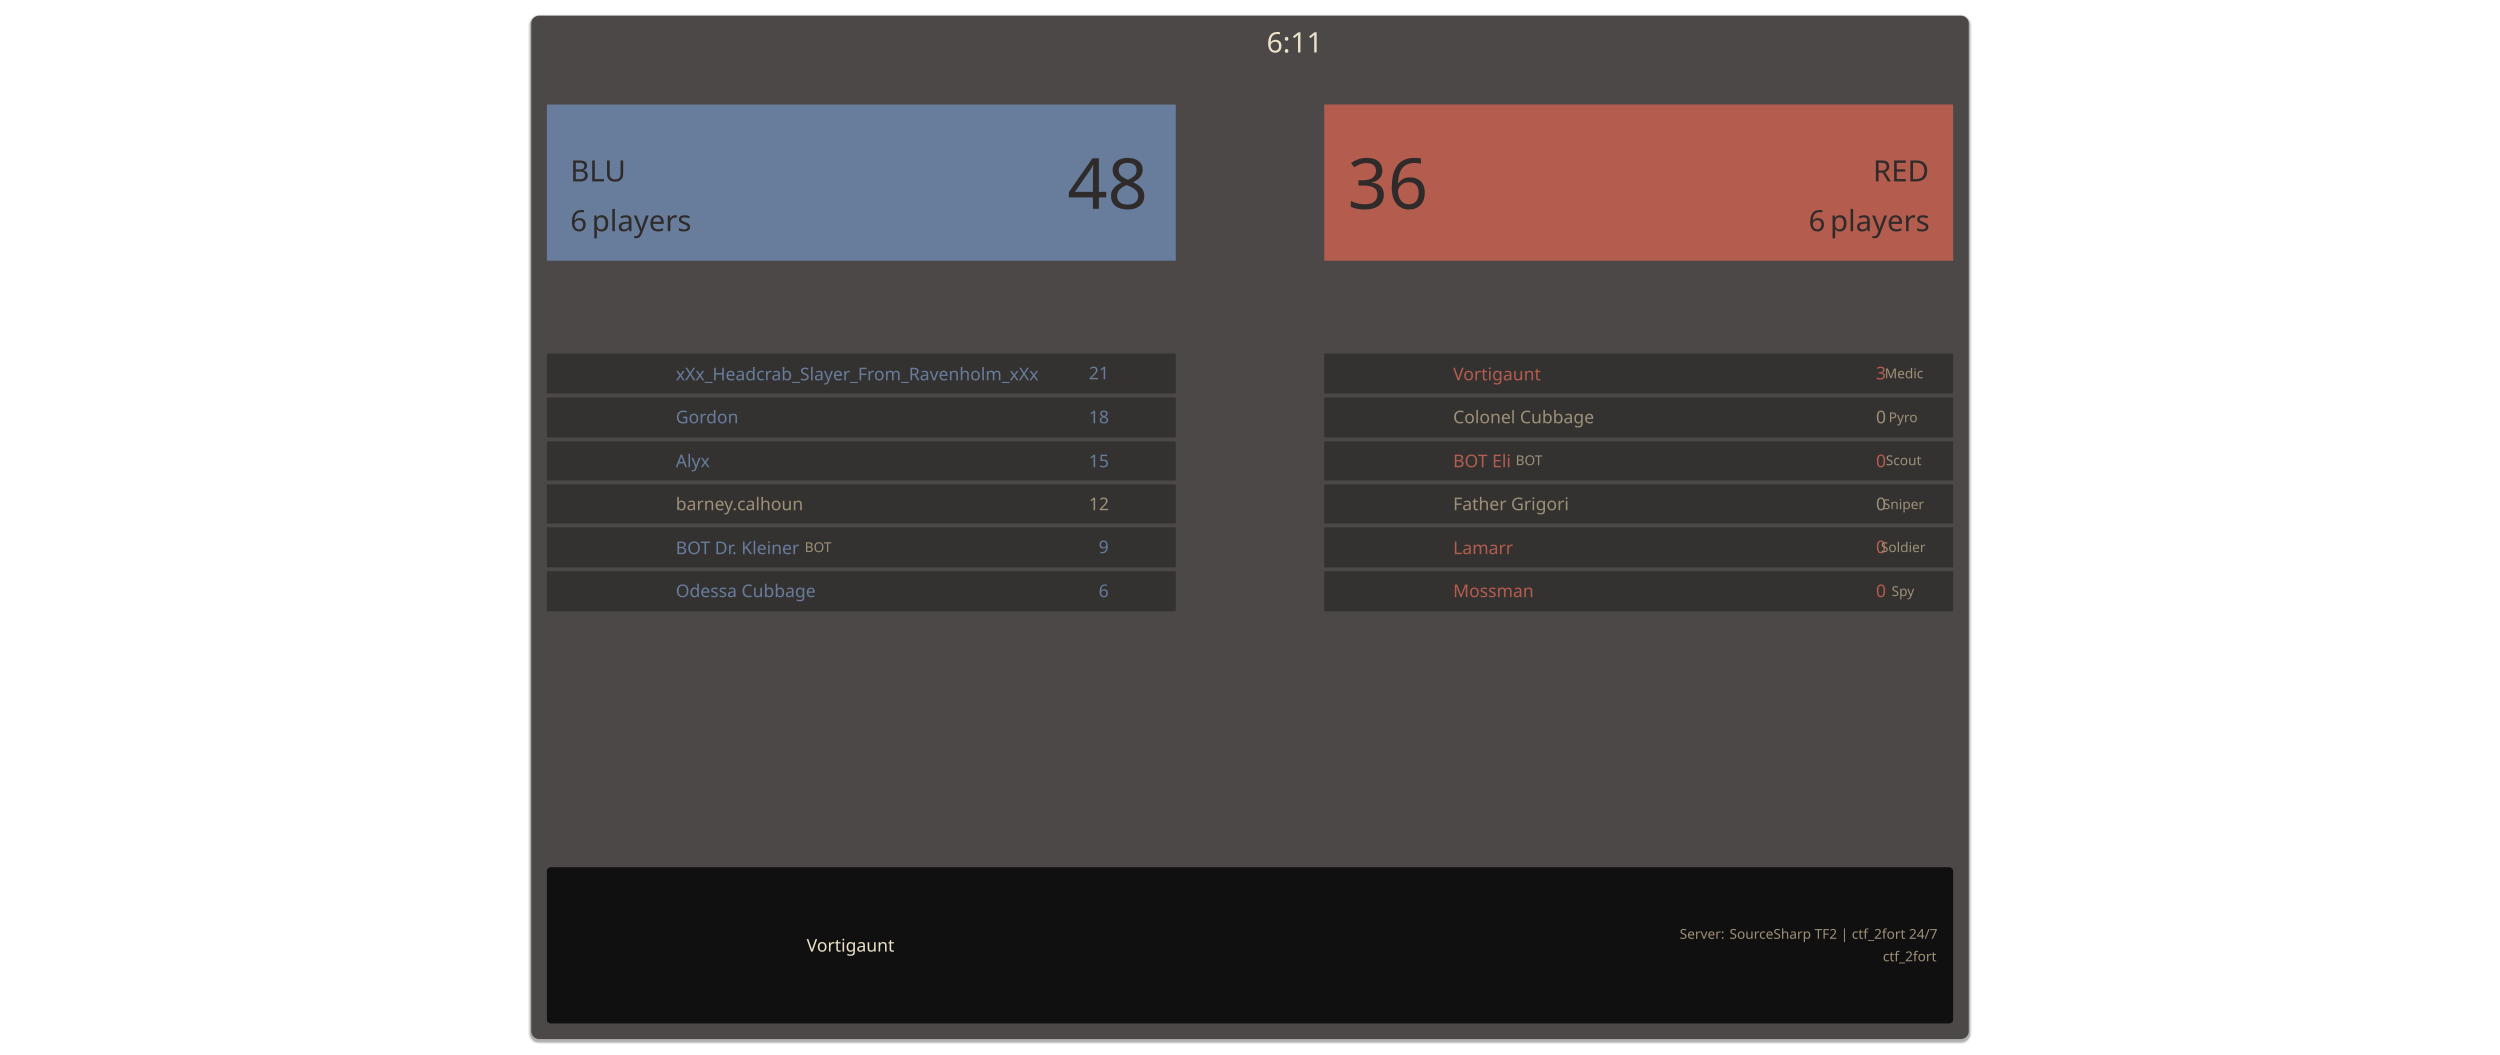
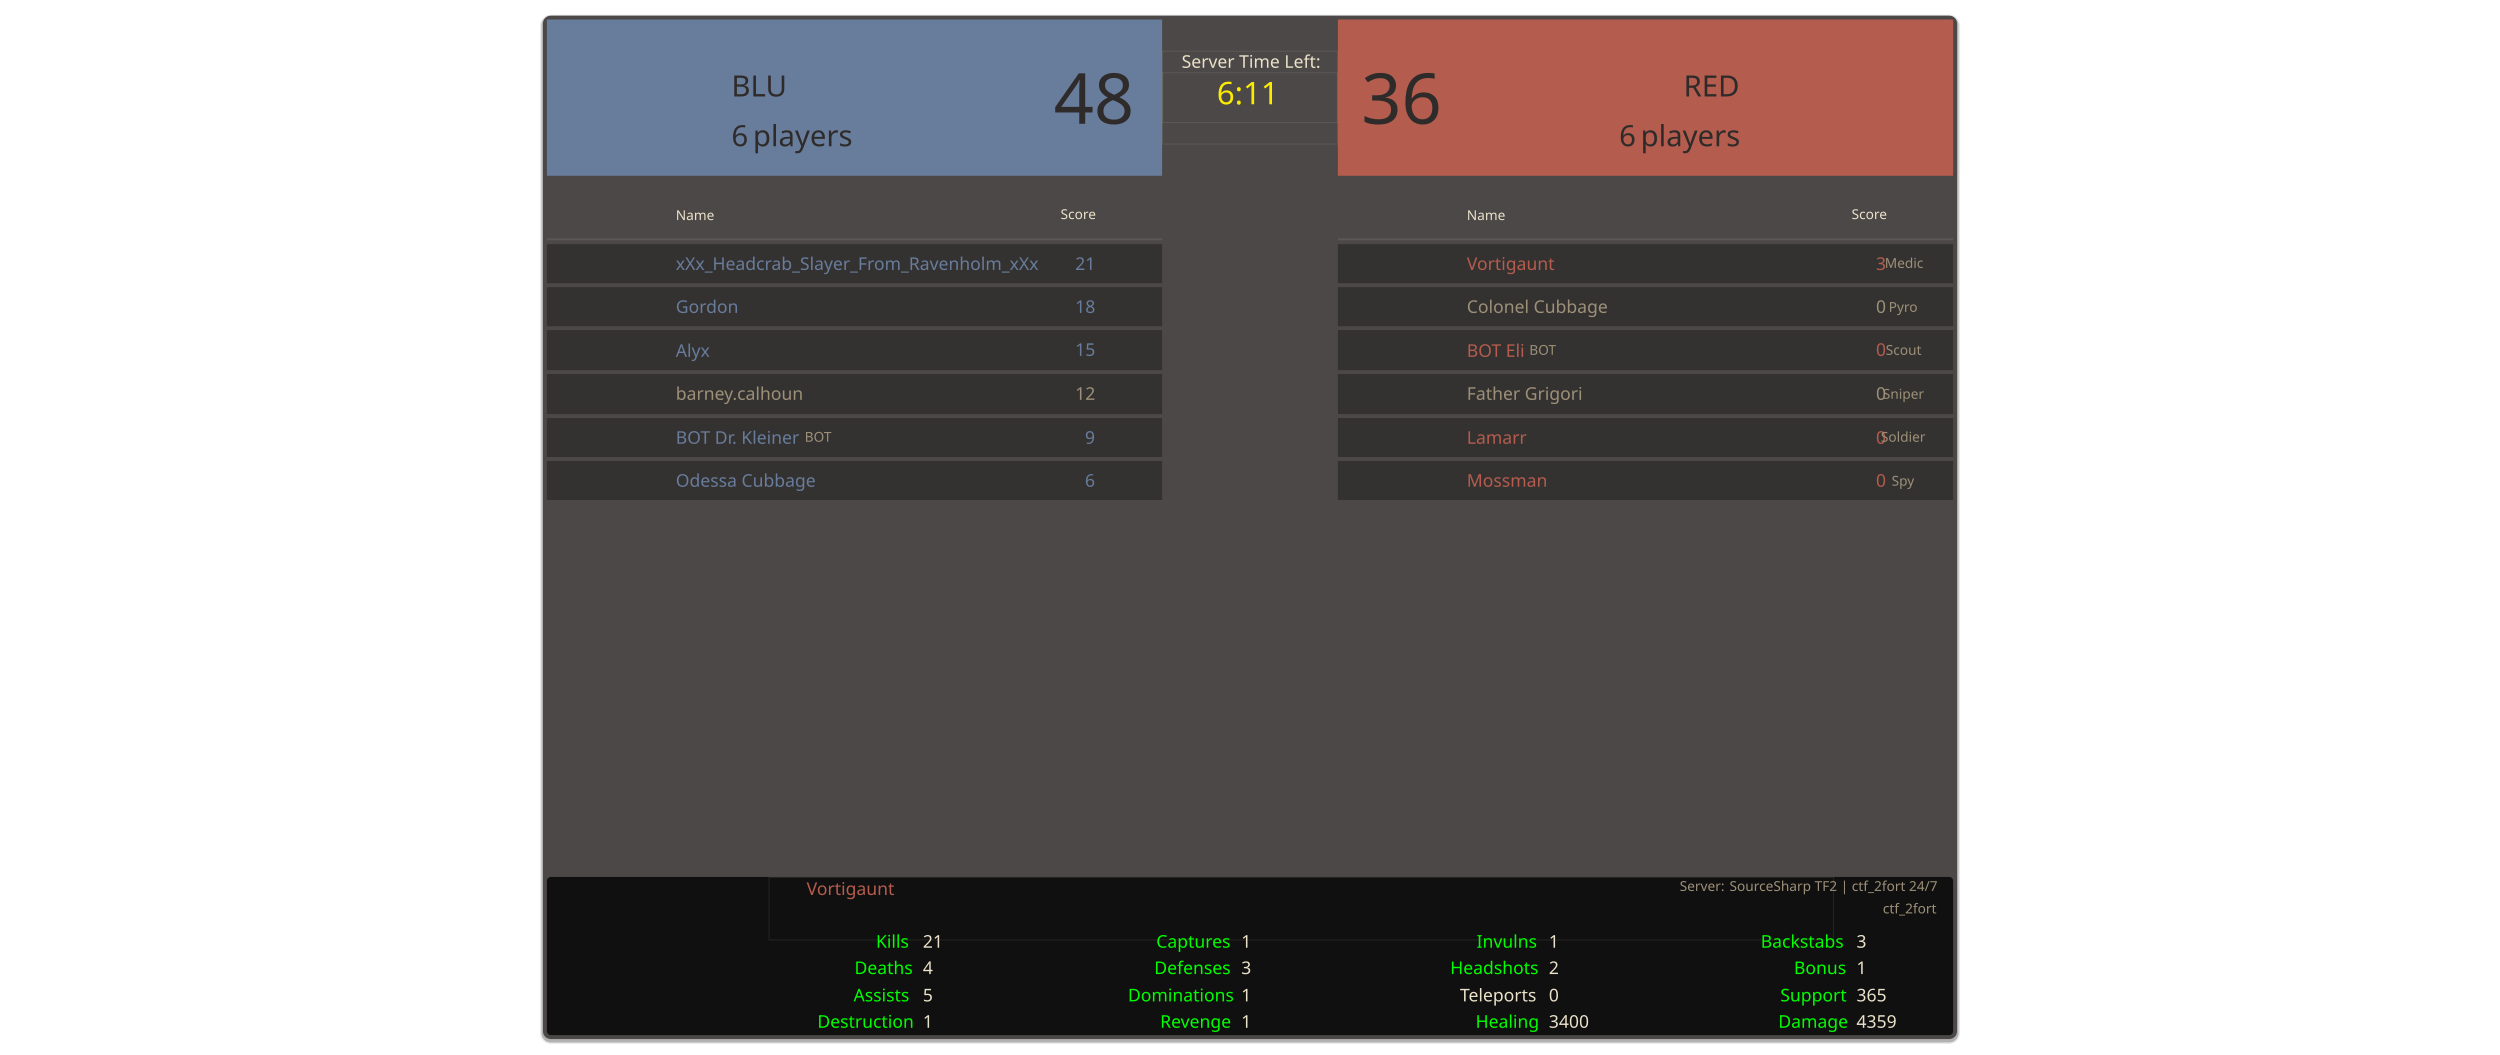
<svg xmlns="http://www.w3.org/2000/svg" width="2560" height="1080" viewBox="0 0 2560 1080" data-scale="1">
-   <rect x="541" y="15" width="1478" height="1054" rx="11" fill="#000000" fill-opacity="0.09" data-e="2" />
-   <rect x="542.5" y="16.5" width="1475" height="1051" rx="9.5" fill="#000000" fill-opacity="0.24" data-e="2" />
-   <rect x="544" y="16" width="1472" height="1048" rx="8" fill="#2e2b2a" fill-opacity="0.78" data-e="2" />
-   <rect x="560" y="107" width="644" height="160" fill="#687c9b" data-e="4" />
-   <text x="584" y="185.75" font-family="TF2 Build" font-size="30" font-weight="500" fill="#2e2b2a" xml:space="preserve" data-e="6">BLU</text>
-   <text x="584" y="236.75" font-family="TF2 Build" font-size="30" font-weight="500" fill="#2e2b2a" xml:space="preserve" data-e="8">6</text>
-   <text x="606" y="236.75" font-family="TF2 Build" font-size="30" font-weight="500" fill="#2e2b2a" xml:space="preserve" data-e="9">players</text>
-   <text x="1093" y="213.8" font-family="TF2 Build" font-size="72" font-weight="500" fill="#2e2b2a" xml:space="preserve" data-e="10">48</text>
-   <text x="1297" y="53.72" font-family="TF2 Secondary" font-size="29" font-weight="500" fill="#ebe2ca" xml:space="preserve" data-e="13">6:11</text>
-   <rect x="1356" y="107" width="644" height="160" fill="#b45c4d" data-e="14" />
-   <text x="1918" y="185.75" font-family="TF2 Build" font-size="30" font-weight="500" fill="#2e2b2a" xml:space="preserve" data-e="16">RED</text>
-   <text x="1852" y="236.75" font-family="TF2 Build" font-size="30" font-weight="500" fill="#2e2b2a" xml:space="preserve" data-e="18">6</text>
-   <text x="1874" y="236.75" font-family="TF2 Build" font-size="30" font-weight="500" fill="#2e2b2a" xml:space="preserve" data-e="19">players</text>
-   <text x="1380" y="213.8" font-family="TF2 Build" font-size="72" font-weight="500" fill="#2e2b2a" xml:space="preserve" data-e="20">36</text>
+   <rect x="553" y="15" width="1454" height="1054" rx="11" fill="#000000" fill-opacity="0.09" data-e="2" />
+   <rect x="554.5" y="16.5" width="1451" height="1051" rx="9.5" fill="#000000" fill-opacity="0.24" data-e="2" />
+   <rect x="556" y="16" width="1448" height="1048" rx="8" fill="#2e2b2a" fill-opacity="0.78" data-e="2" />
+   <rect x="560" y="20" width="630" height="160" fill="#687c9b" data-e="4" />
+   <text x="749" y="98.75" font-family="TF2 Build" font-size="30" font-weight="500" fill="#2e2b2a" xml:space="preserve" data-e="6">BLU</text>
+   <text x="749" y="149.75" font-family="TF2 Build" font-size="30" font-weight="500" fill="#2e2b2a" xml:space="preserve" data-e="8">6</text>
+   <text x="771" y="149.75" font-family="TF2 Build" font-size="30" font-weight="500" fill="#2e2b2a" xml:space="preserve" data-e="9">players</text>
+   <text x="1079" y="126.8" font-family="TF2 Build" font-size="72" font-weight="500" fill="#2e2b2a" xml:space="preserve" data-e="10">48</text>
+   <rect x="1190.5" y="52.5" width="179" height="95" fill="none" stroke="#ebe2ca" stroke-opacity="0.1" stroke-width="1" data-e="12" />
+   <text x="1210" y="69.45" font-family="TF2 Secondary" font-size="18" font-weight="500" fill="#ebe2ca" xml:space="preserve" data-e="13">Server Time Left:</text>
+   <rect x="1190.5" y="74.5" width="179" height="51" fill="none" stroke="#ebe2ca" stroke-opacity="0.1" stroke-width="1" data-e="14" />
+   <text x="1246" y="106.8" font-family="TF2 Secondary" font-size="32" font-weight="500" fill="#fbeb00" xml:space="preserve" data-e="15">6:11</text>
+   <rect x="1370" y="20" width="630" height="160" fill="#b45c4d" data-e="16" />
+   <text x="1724" y="98.75" font-family="TF2 Build" font-size="30" font-weight="500" fill="#2e2b2a" xml:space="preserve" data-e="18">RED</text>
+   <text x="1658" y="149.75" font-family="TF2 Build" font-size="30" font-weight="500" fill="#2e2b2a" xml:space="preserve" data-e="20">6</text>
+   <text x="1680" y="149.75" font-family="TF2 Build" font-size="30" font-weight="500" fill="#2e2b2a" xml:space="preserve" data-e="21">players</text>
+   <text x="1394" y="126.8" font-family="TF2 Build" font-size="72" font-weight="500" fill="#2e2b2a" xml:space="preserve" data-e="22">36</text>
  <clipPath id="c0">
-     <rect x="560" y="362" width="644" height="518" />
+     <rect x="560" y="200" width="630" height="690" />
  </clipPath>
-   <g clip-path="url(#c0)" data-e="22">
-     <rect x="560" y="362" width="644" height="41" fill="#000000" fill-opacity="0.31" data-e="23" />
-     <text x="692" y="389.45" font-family="TF2 Secondary" font-size="18" font-weight="500" fill="#687c9b" xml:space="preserve" data-e="29">xXx_Headcrab_Slayer_From_Ravenholm_xXx</text>
-     <text x="1115" y="388.45" font-family="TF2 Secondary" font-size="18" font-weight="500" fill="#687c9b" xml:space="preserve" data-e="34">21</text>
-     <rect x="560" y="407" width="644" height="41" fill="#000000" fill-opacity="0.31" data-e="37" />
-     <text x="692" y="433.45" font-family="TF2 Secondary" font-size="18" font-weight="500" fill="#687c9b" xml:space="preserve" data-e="43">Gordon</text>
-     <text x="1115" y="433.45" font-family="TF2 Secondary" font-size="18" font-weight="500" fill="#687c9b" xml:space="preserve" data-e="48">18</text>
-     <rect x="560" y="452" width="644" height="40" fill="#000000" fill-opacity="0.31" data-e="51" />
-     <text x="692" y="478.45" font-family="TF2 Secondary" font-size="18" font-weight="500" fill="#687c9b" xml:space="preserve" data-e="57">Alyx</text>
-     <text x="1115" y="478.45" font-family="TF2 Secondary" font-size="18" font-weight="500" fill="#687c9b" xml:space="preserve" data-e="62">15</text>
-     <rect x="560" y="496" width="644" height="40" fill="#000000" fill-opacity="0.31" data-e="65" />
-     <text x="692" y="522.45" font-family="TF2 Secondary" font-size="18" font-weight="500" fill="#9d9078" xml:space="preserve" data-e="71">barney.calhoun</text>
-     <text x="1115" y="522.45" font-family="TF2 Secondary" font-size="18" font-weight="500" fill="#9d9078" xml:space="preserve" data-e="76">12</text>
-     <rect x="560" y="540" width="644" height="41" fill="#000000" fill-opacity="0.31" data-e="79" />
-     <text x="692" y="567.45" font-family="TF2 Secondary" font-size="18" font-weight="500" fill="#687c9b" xml:space="preserve" data-e="85">BOT Dr. Kleiner</text>
-     <text x="824" y="565.35" font-family="TF2 Secondary" font-size="14" font-weight="500" fill="#9d9078" xml:space="preserve" data-e="86">BOT</text>
-     <text x="1125" y="566.45" font-family="TF2 Secondary" font-size="18" font-weight="500" fill="#687c9b" xml:space="preserve" data-e="91">9</text>
-     <rect x="560" y="585" width="644" height="41" fill="#000000" fill-opacity="0.31" data-e="94" />
-     <text x="692" y="611.45" font-family="TF2 Secondary" font-size="18" font-weight="500" fill="#687c9b" xml:space="preserve" data-e="100">Odessa Cubbage</text>
-     <text x="1125" y="611.45" font-family="TF2 Secondary" font-size="18" font-weight="500" fill="#687c9b" xml:space="preserve" data-e="105">6</text>
+   <g clip-path="url(#c0)" data-e="24">
+     <text x="692" y="225.35" font-family="TF2 Secondary" font-size="14" font-weight="500" fill="#ebe2ca" xml:space="preserve" data-e="31">Name</text>
+     <text x="1086" y="224.35" font-family="TF2 Secondary" font-size="14" font-weight="500" fill="#ebe2ca" xml:space="preserve" data-e="36">Score</text>
+     <rect x="560" y="244" width="630" height="2" fill="#ebe2ca" fill-opacity="0.1" data-e="39" />
+     <rect x="560" y="250" width="630" height="40" fill="#000000" fill-opacity="0.31" data-e="40" />
+     <text x="692" y="276.45" font-family="TF2 Secondary" font-size="18" font-weight="500" fill="#687c9b" xml:space="preserve" data-e="46">xXx_Headcrab_Slayer_From_Ravenholm_xXx</text>
+     <text x="1101" y="276.45" font-family="TF2 Secondary" font-size="18" font-weight="500" fill="#687c9b" xml:space="preserve" data-e="51">21</text>
+     <rect x="560" y="294" width="630" height="40" fill="#000000" fill-opacity="0.31" data-e="54" />
+     <text x="692" y="320.45" font-family="TF2 Secondary" font-size="18" font-weight="500" fill="#687c9b" xml:space="preserve" data-e="60">Gordon</text>
+     <text x="1101" y="320.45" font-family="TF2 Secondary" font-size="18" font-weight="500" fill="#687c9b" xml:space="preserve" data-e="65">18</text>
+     <rect x="560" y="338" width="630" height="41" fill="#000000" fill-opacity="0.31" data-e="68" />
+     <text x="692" y="365.45" font-family="TF2 Secondary" font-size="18" font-weight="500" fill="#687c9b" xml:space="preserve" data-e="74">Alyx</text>
+     <text x="1101" y="364.45" font-family="TF2 Secondary" font-size="18" font-weight="500" fill="#687c9b" xml:space="preserve" data-e="79">15</text>
+     <rect x="560" y="383" width="630" height="41" fill="#000000" fill-opacity="0.31" data-e="82" />
+     <text x="692" y="409.45" font-family="TF2 Secondary" font-size="18" font-weight="500" fill="#9d9078" xml:space="preserve" data-e="88">barney.calhoun</text>
+     <text x="1101" y="409.45" font-family="TF2 Secondary" font-size="18" font-weight="500" fill="#9d9078" xml:space="preserve" data-e="93">12</text>
+     <rect x="560" y="428" width="630" height="40" fill="#000000" fill-opacity="0.31" data-e="96" />
+     <text x="692" y="454.45" font-family="TF2 Secondary" font-size="18" font-weight="500" fill="#687c9b" xml:space="preserve" data-e="102">BOT Dr. Kleiner</text>
+     <text x="824" y="452.35" font-family="TF2 Secondary" font-size="14" font-weight="500" fill="#9d9078" xml:space="preserve" data-e="103">BOT</text>
+     <text x="1111" y="454.45" font-family="TF2 Secondary" font-size="18" font-weight="500" fill="#687c9b" xml:space="preserve" data-e="108">9</text>
+     <rect x="560" y="472" width="630" height="40" fill="#000000" fill-opacity="0.31" data-e="111" />
+     <text x="692" y="498.45" font-family="TF2 Secondary" font-size="18" font-weight="500" fill="#687c9b" xml:space="preserve" data-e="117">Odessa Cubbage</text>
+     <text x="1111" y="498.45" font-family="TF2 Secondary" font-size="18" font-weight="500" fill="#687c9b" xml:space="preserve" data-e="122">6</text>
  </g>
  <clipPath id="c1">
-     <rect x="1356" y="362" width="644" height="518" />
+     <rect x="1370" y="200" width="630" height="690" />
  </clipPath>
-   <g clip-path="url(#c1)" data-e="109">
-     <rect x="1356" y="362" width="644" height="41" fill="#000000" fill-opacity="0.31" data-e="110" />
-     <text x="1488" y="389.45" font-family="TF2 Secondary" font-size="18" font-weight="500" fill="#b45c4d" xml:space="preserve" data-e="116">Vortigaunt</text>
-     <text x="1921" y="388.45" font-family="TF2 Secondary" font-size="18" font-weight="500" fill="#b45c4d" xml:space="preserve" data-e="121">3</text>
-     <text x="1930" y="387.35" font-family="TF2 Secondary" font-size="14" font-weight="500" fill="#9d9078" xml:space="preserve" data-e="123">Medic</text>
-     <rect x="1356" y="407" width="644" height="41" fill="#000000" fill-opacity="0.31" data-e="125" />
-     <text x="1488" y="433.45" font-family="TF2 Secondary" font-size="18" font-weight="500" fill="#9d9078" xml:space="preserve" data-e="131">Colonel Cubbage</text>
-     <text x="1921" y="433.45" font-family="TF2 Secondary" font-size="18" font-weight="500" fill="#9d9078" xml:space="preserve" data-e="136">0</text>
-     <text x="1934" y="432.35" font-family="TF2 Secondary" font-size="14" font-weight="500" fill="#9d9078" xml:space="preserve" data-e="138">Pyro</text>
-     <rect x="1356" y="452" width="644" height="40" fill="#000000" fill-opacity="0.31" data-e="140" />
-     <text x="1488" y="478.45" font-family="TF2 Secondary" font-size="18" font-weight="500" fill="#b45c4d" xml:space="preserve" data-e="146">BOT Eli</text>
-     <text x="1552" y="476.35" font-family="TF2 Secondary" font-size="14" font-weight="500" fill="#9d9078" xml:space="preserve" data-e="147">BOT</text>
-     <text x="1921" y="478.45" font-family="TF2 Secondary" font-size="18" font-weight="500" fill="#b45c4d" xml:space="preserve" data-e="152">0</text>
-     <text x="1931" y="476.35" font-family="TF2 Secondary" font-size="14" font-weight="500" fill="#9d9078" xml:space="preserve" data-e="154">Scout</text>
-     <rect x="1356" y="496" width="644" height="40" fill="#000000" fill-opacity="0.31" data-e="156" />
-     <text x="1488" y="522.45" font-family="TF2 Secondary" font-size="18" font-weight="500" fill="#9d9078" xml:space="preserve" data-e="162">Father Grigori</text>
-     <text x="1921" y="522.45" font-family="TF2 Secondary" font-size="18" font-weight="500" fill="#9d9078" xml:space="preserve" data-e="167">0</text>
-     <text x="1928" y="521.35" font-family="TF2 Secondary" font-size="14" font-weight="500" fill="#9d9078" xml:space="preserve" data-e="169">Sniper</text>
-     <rect x="1356" y="540" width="644" height="41" fill="#000000" fill-opacity="0.31" data-e="171" />
-     <text x="1488" y="567.45" font-family="TF2 Secondary" font-size="18" font-weight="500" fill="#b45c4d" xml:space="preserve" data-e="177">Lamarr</text>
-     <text x="1921" y="566.45" font-family="TF2 Secondary" font-size="18" font-weight="500" fill="#b45c4d" xml:space="preserve" data-e="182">0</text>
-     <text x="1926" y="565.35" font-family="TF2 Secondary" font-size="14" font-weight="500" fill="#9d9078" xml:space="preserve" data-e="184">Soldier</text>
-     <rect x="1356" y="585" width="644" height="41" fill="#000000" fill-opacity="0.31" data-e="186" />
-     <text x="1488" y="611.45" font-family="TF2 Secondary" font-size="18" font-weight="500" fill="#b45c4d" xml:space="preserve" data-e="192">Mossman</text>
-     <text x="1921" y="611.45" font-family="TF2 Secondary" font-size="18" font-weight="500" fill="#b45c4d" xml:space="preserve" data-e="197">0</text>
-     <text x="1937" y="610.35" font-family="TF2 Secondary" font-size="14" font-weight="500" fill="#9d9078" xml:space="preserve" data-e="199">Spy</text>
+   <g clip-path="url(#c1)" data-e="126">
+     <text x="1502" y="225.35" font-family="TF2 Secondary" font-size="14" font-weight="500" fill="#ebe2ca" xml:space="preserve" data-e="133">Name</text>
+     <text x="1896" y="224.35" font-family="TF2 Secondary" font-size="14" font-weight="500" fill="#ebe2ca" xml:space="preserve" data-e="138">Score</text>
+     <rect x="1370" y="244" width="630" height="2" fill="#ebe2ca" fill-opacity="0.1" data-e="141" />
+     <rect x="1370" y="250" width="630" height="40" fill="#000000" fill-opacity="0.31" data-e="142" />
+     <text x="1502" y="276.45" font-family="TF2 Secondary" font-size="18" font-weight="500" fill="#b45c4d" xml:space="preserve" data-e="148">Vortigaunt</text>
+     <text x="1921" y="276.45" font-family="TF2 Secondary" font-size="18" font-weight="500" fill="#b45c4d" xml:space="preserve" data-e="153">3</text>
+     <text x="1930" y="274.35" font-family="TF2 Secondary" font-size="14" font-weight="500" fill="#9d9078" xml:space="preserve" data-e="155">Medic</text>
+     <rect x="1370" y="294" width="630" height="40" fill="#000000" fill-opacity="0.31" data-e="157" />
+     <text x="1502" y="320.45" font-family="TF2 Secondary" font-size="18" font-weight="500" fill="#9d9078" xml:space="preserve" data-e="163">Colonel Cubbage</text>
+     <text x="1921" y="320.45" font-family="TF2 Secondary" font-size="18" font-weight="500" fill="#9d9078" xml:space="preserve" data-e="168">0</text>
+     <text x="1934" y="319.35" font-family="TF2 Secondary" font-size="14" font-weight="500" fill="#9d9078" xml:space="preserve" data-e="170">Pyro</text>
+     <rect x="1370" y="338" width="630" height="41" fill="#000000" fill-opacity="0.31" data-e="172" />
+     <text x="1502" y="365.45" font-family="TF2 Secondary" font-size="18" font-weight="500" fill="#b45c4d" xml:space="preserve" data-e="178">BOT Eli</text>
+     <text x="1566" y="363.35" font-family="TF2 Secondary" font-size="14" font-weight="500" fill="#9d9078" xml:space="preserve" data-e="179">BOT</text>
+     <text x="1921" y="364.45" font-family="TF2 Secondary" font-size="18" font-weight="500" fill="#b45c4d" xml:space="preserve" data-e="184">0</text>
+     <text x="1931" y="363.35" font-family="TF2 Secondary" font-size="14" font-weight="500" fill="#9d9078" xml:space="preserve" data-e="186">Scout</text>
+     <rect x="1370" y="383" width="630" height="41" fill="#000000" fill-opacity="0.31" data-e="188" />
+     <text x="1502" y="409.45" font-family="TF2 Secondary" font-size="18" font-weight="500" fill="#9d9078" xml:space="preserve" data-e="194">Father Grigori</text>
+     <text x="1921" y="409.45" font-family="TF2 Secondary" font-size="18" font-weight="500" fill="#9d9078" xml:space="preserve" data-e="199">0</text>
+     <text x="1928" y="408.35" font-family="TF2 Secondary" font-size="14" font-weight="500" fill="#9d9078" xml:space="preserve" data-e="201">Sniper</text>
+     <rect x="1370" y="428" width="630" height="40" fill="#000000" fill-opacity="0.31" data-e="203" />
+     <text x="1502" y="454.45" font-family="TF2 Secondary" font-size="18" font-weight="500" fill="#b45c4d" xml:space="preserve" data-e="209">Lamarr</text>
+     <text x="1921" y="454.45" font-family="TF2 Secondary" font-size="18" font-weight="500" fill="#b45c4d" xml:space="preserve" data-e="214">0</text>
+     <text x="1926" y="452.35" font-family="TF2 Secondary" font-size="14" font-weight="500" fill="#9d9078" xml:space="preserve" data-e="216">Soldier</text>
+     <rect x="1370" y="472" width="630" height="40" fill="#000000" fill-opacity="0.31" data-e="218" />
+     <text x="1502" y="498.45" font-family="TF2 Secondary" font-size="18" font-weight="500" fill="#b45c4d" xml:space="preserve" data-e="224">Mossman</text>
+     <text x="1921" y="498.45" font-family="TF2 Secondary" font-size="18" font-weight="500" fill="#b45c4d" xml:space="preserve" data-e="229">0</text>
+     <text x="1937" y="497.35" font-family="TF2 Secondary" font-size="14" font-weight="500" fill="#9d9078" xml:space="preserve" data-e="231">Spy</text>
  </g>
-   <rect x="560" y="888" width="1440" height="160" rx="4" fill="#000000" fill-opacity="0.77" data-e="201" />
-   <text x="826" y="974.45" font-family="TF2 Secondary" font-size="18" font-weight="500" fill="#ebe2ca" xml:space="preserve" data-e="205">Vortigaunt</text>
-   <text x="1720" y="961.35" font-family="TF2 Secondary" font-size="14" font-weight="500" fill="#9d9078" xml:space="preserve" data-e="209">Server:</text>
-   <text x="1771" y="961.35" font-family="TF2 Secondary" font-size="14" font-weight="500" fill="#9d9078" xml:space="preserve" data-e="210">SourceSharp TF2 | ctf_2fort 24/7</text>
-   <text x="1928" y="984.35" font-family="TF2 Secondary" font-size="14" font-weight="500" fill="#9d9078" xml:space="preserve" data-e="211">ctf_2fort</text>
+   <rect x="560" y="898" width="1440" height="162" rx="4" fill="#000000" fill-opacity="0.77" data-e="233" />
+   <rect x="787.5" y="898.5" width="1090" height="64" fill="none" stroke="#ebe2ca" stroke-opacity="0.1" stroke-width="1" data-e="234" />
+   <text x="826" y="916.45" font-family="TF2 Secondary" font-size="18" font-weight="500" fill="#b45c4d" xml:space="preserve" data-e="238">Vortigaunt</text>
+   <text x="1720" y="912.35" font-family="TF2 Secondary" font-size="14" font-weight="500" fill="#9d9078" xml:space="preserve" data-e="242">Server:</text>
+   <text x="1771" y="912.35" font-family="TF2 Secondary" font-size="14" font-weight="500" fill="#9d9078" xml:space="preserve" data-e="243">SourceSharp TF2 | ctf_2fort 24/7</text>
+   <text x="1928" y="935.35" font-family="TF2 Secondary" font-size="14" font-weight="500" fill="#9d9078" xml:space="preserve" data-e="244">ctf_2fort</text>
+   <text x="897" y="970.45" font-family="TF2 Secondary" font-size="18" font-weight="500" fill="#00ff00" xml:space="preserve" data-e="246">Kills</text>
+   <text x="945" y="970.45" font-family="TF2 Secondary" font-size="18" font-weight="500" fill="#ebe2ca" xml:space="preserve" data-e="247">21</text>
+   <text x="1184" y="970.45" font-family="TF2 Secondary" font-size="18" font-weight="500" fill="#00ff00" xml:space="preserve" data-e="249">Captures</text>
+   <text x="1271" y="970.45" font-family="TF2 Secondary" font-size="18" font-weight="500" fill="#ebe2ca" xml:space="preserve" data-e="250">1</text>
+   <text x="1512" y="970.45" font-family="TF2 Secondary" font-size="18" font-weight="500" fill="#00ff00" xml:space="preserve" data-e="252">Invulns</text>
+   <text x="1586" y="970.45" font-family="TF2 Secondary" font-size="18" font-weight="500" fill="#ebe2ca" xml:space="preserve" data-e="253">1</text>
+   <text x="1803" y="970.45" font-family="TF2 Secondary" font-size="18" font-weight="500" fill="#00ff00" xml:space="preserve" data-e="255">Backstabs</text>
+   <text x="1901" y="970.45" font-family="TF2 Secondary" font-size="18" font-weight="500" fill="#ebe2ca" xml:space="preserve" data-e="256">3</text>
+   <text x="875" y="997.45" font-family="TF2 Secondary" font-size="18" font-weight="500" fill="#00ff00" xml:space="preserve" data-e="257">Deaths</text>
+   <text x="945" y="997.45" font-family="TF2 Secondary" font-size="18" font-weight="500" fill="#ebe2ca" xml:space="preserve" data-e="258">4</text>
+   <text x="1182" y="997.45" font-family="TF2 Secondary" font-size="18" font-weight="500" fill="#00ff00" xml:space="preserve" data-e="260">Defenses</text>
+   <text x="1271" y="997.45" font-family="TF2 Secondary" font-size="18" font-weight="500" fill="#ebe2ca" xml:space="preserve" data-e="261">3</text>
+   <text x="1485" y="997.45" font-family="TF2 Secondary" font-size="18" font-weight="500" fill="#00ff00" xml:space="preserve" data-e="263">Headshots</text>
+   <text x="1586" y="997.45" font-family="TF2 Secondary" font-size="18" font-weight="500" fill="#ebe2ca" xml:space="preserve" data-e="264">2</text>
+   <text x="1837" y="997.45" font-family="TF2 Secondary" font-size="18" font-weight="500" fill="#00ff00" xml:space="preserve" data-e="266">Bonus</text>
+   <text x="1901" y="997.45" font-family="TF2 Secondary" font-size="18" font-weight="500" fill="#ebe2ca" xml:space="preserve" data-e="267">1</text>
+   <text x="874" y="1025.45" font-family="TF2 Secondary" font-size="18" font-weight="500" fill="#00ff00" xml:space="preserve" data-e="268">Assists</text>
+   <text x="945" y="1025.45" font-family="TF2 Secondary" font-size="18" font-weight="500" fill="#ebe2ca" xml:space="preserve" data-e="269">5</text>
+   <text x="1155" y="1025.45" font-family="TF2 Secondary" font-size="18" font-weight="500" fill="#00ff00" xml:space="preserve" data-e="271">Dominations</text>
+   <text x="1271" y="1025.45" font-family="TF2 Secondary" font-size="18" font-weight="500" fill="#ebe2ca" xml:space="preserve" data-e="272">1</text>
+   <text x="1495" y="1025.45" font-family="TF2 Secondary" font-size="18" font-weight="500" fill="#ebe2ca" xml:space="preserve" data-e="274">Teleports</text>
+   <text x="1586" y="1025.45" font-family="TF2 Secondary" font-size="18" font-weight="500" fill="#ebe2ca" xml:space="preserve" data-e="275">0</text>
+   <text x="1823" y="1025.45" font-family="TF2 Secondary" font-size="18" font-weight="500" fill="#00ff00" xml:space="preserve" data-e="277">Support</text>
+   <text x="1901" y="1025.45" font-family="TF2 Secondary" font-size="18" font-weight="500" fill="#ebe2ca" xml:space="preserve" data-e="278">365</text>
+   <text x="837" y="1052.45" font-family="TF2 Secondary" font-size="18" font-weight="500" fill="#00ff00" xml:space="preserve" data-e="279">Destruction</text>
+   <text x="945" y="1052.45" font-family="TF2 Secondary" font-size="18" font-weight="500" fill="#ebe2ca" xml:space="preserve" data-e="280">1</text>
+   <text x="1188" y="1052.45" font-family="TF2 Secondary" font-size="18" font-weight="500" fill="#00ff00" xml:space="preserve" data-e="282">Revenge</text>
+   <text x="1271" y="1052.45" font-family="TF2 Secondary" font-size="18" font-weight="500" fill="#ebe2ca" xml:space="preserve" data-e="283">1</text>
+   <text x="1511" y="1052.45" font-family="TF2 Secondary" font-size="18" font-weight="500" fill="#00ff00" xml:space="preserve" data-e="285">Healing</text>
+   <text x="1586" y="1052.45" font-family="TF2 Secondary" font-size="18" font-weight="500" fill="#ebe2ca" xml:space="preserve" data-e="286">3400</text>
+   <text x="1821" y="1052.45" font-family="TF2 Secondary" font-size="18" font-weight="500" fill="#00ff00" xml:space="preserve" data-e="288">Damage</text>
+   <text x="1901" y="1052.45" font-family="TF2 Secondary" font-size="18" font-weight="500" fill="#ebe2ca" xml:space="preserve" data-e="289">4359</text>
</svg>
